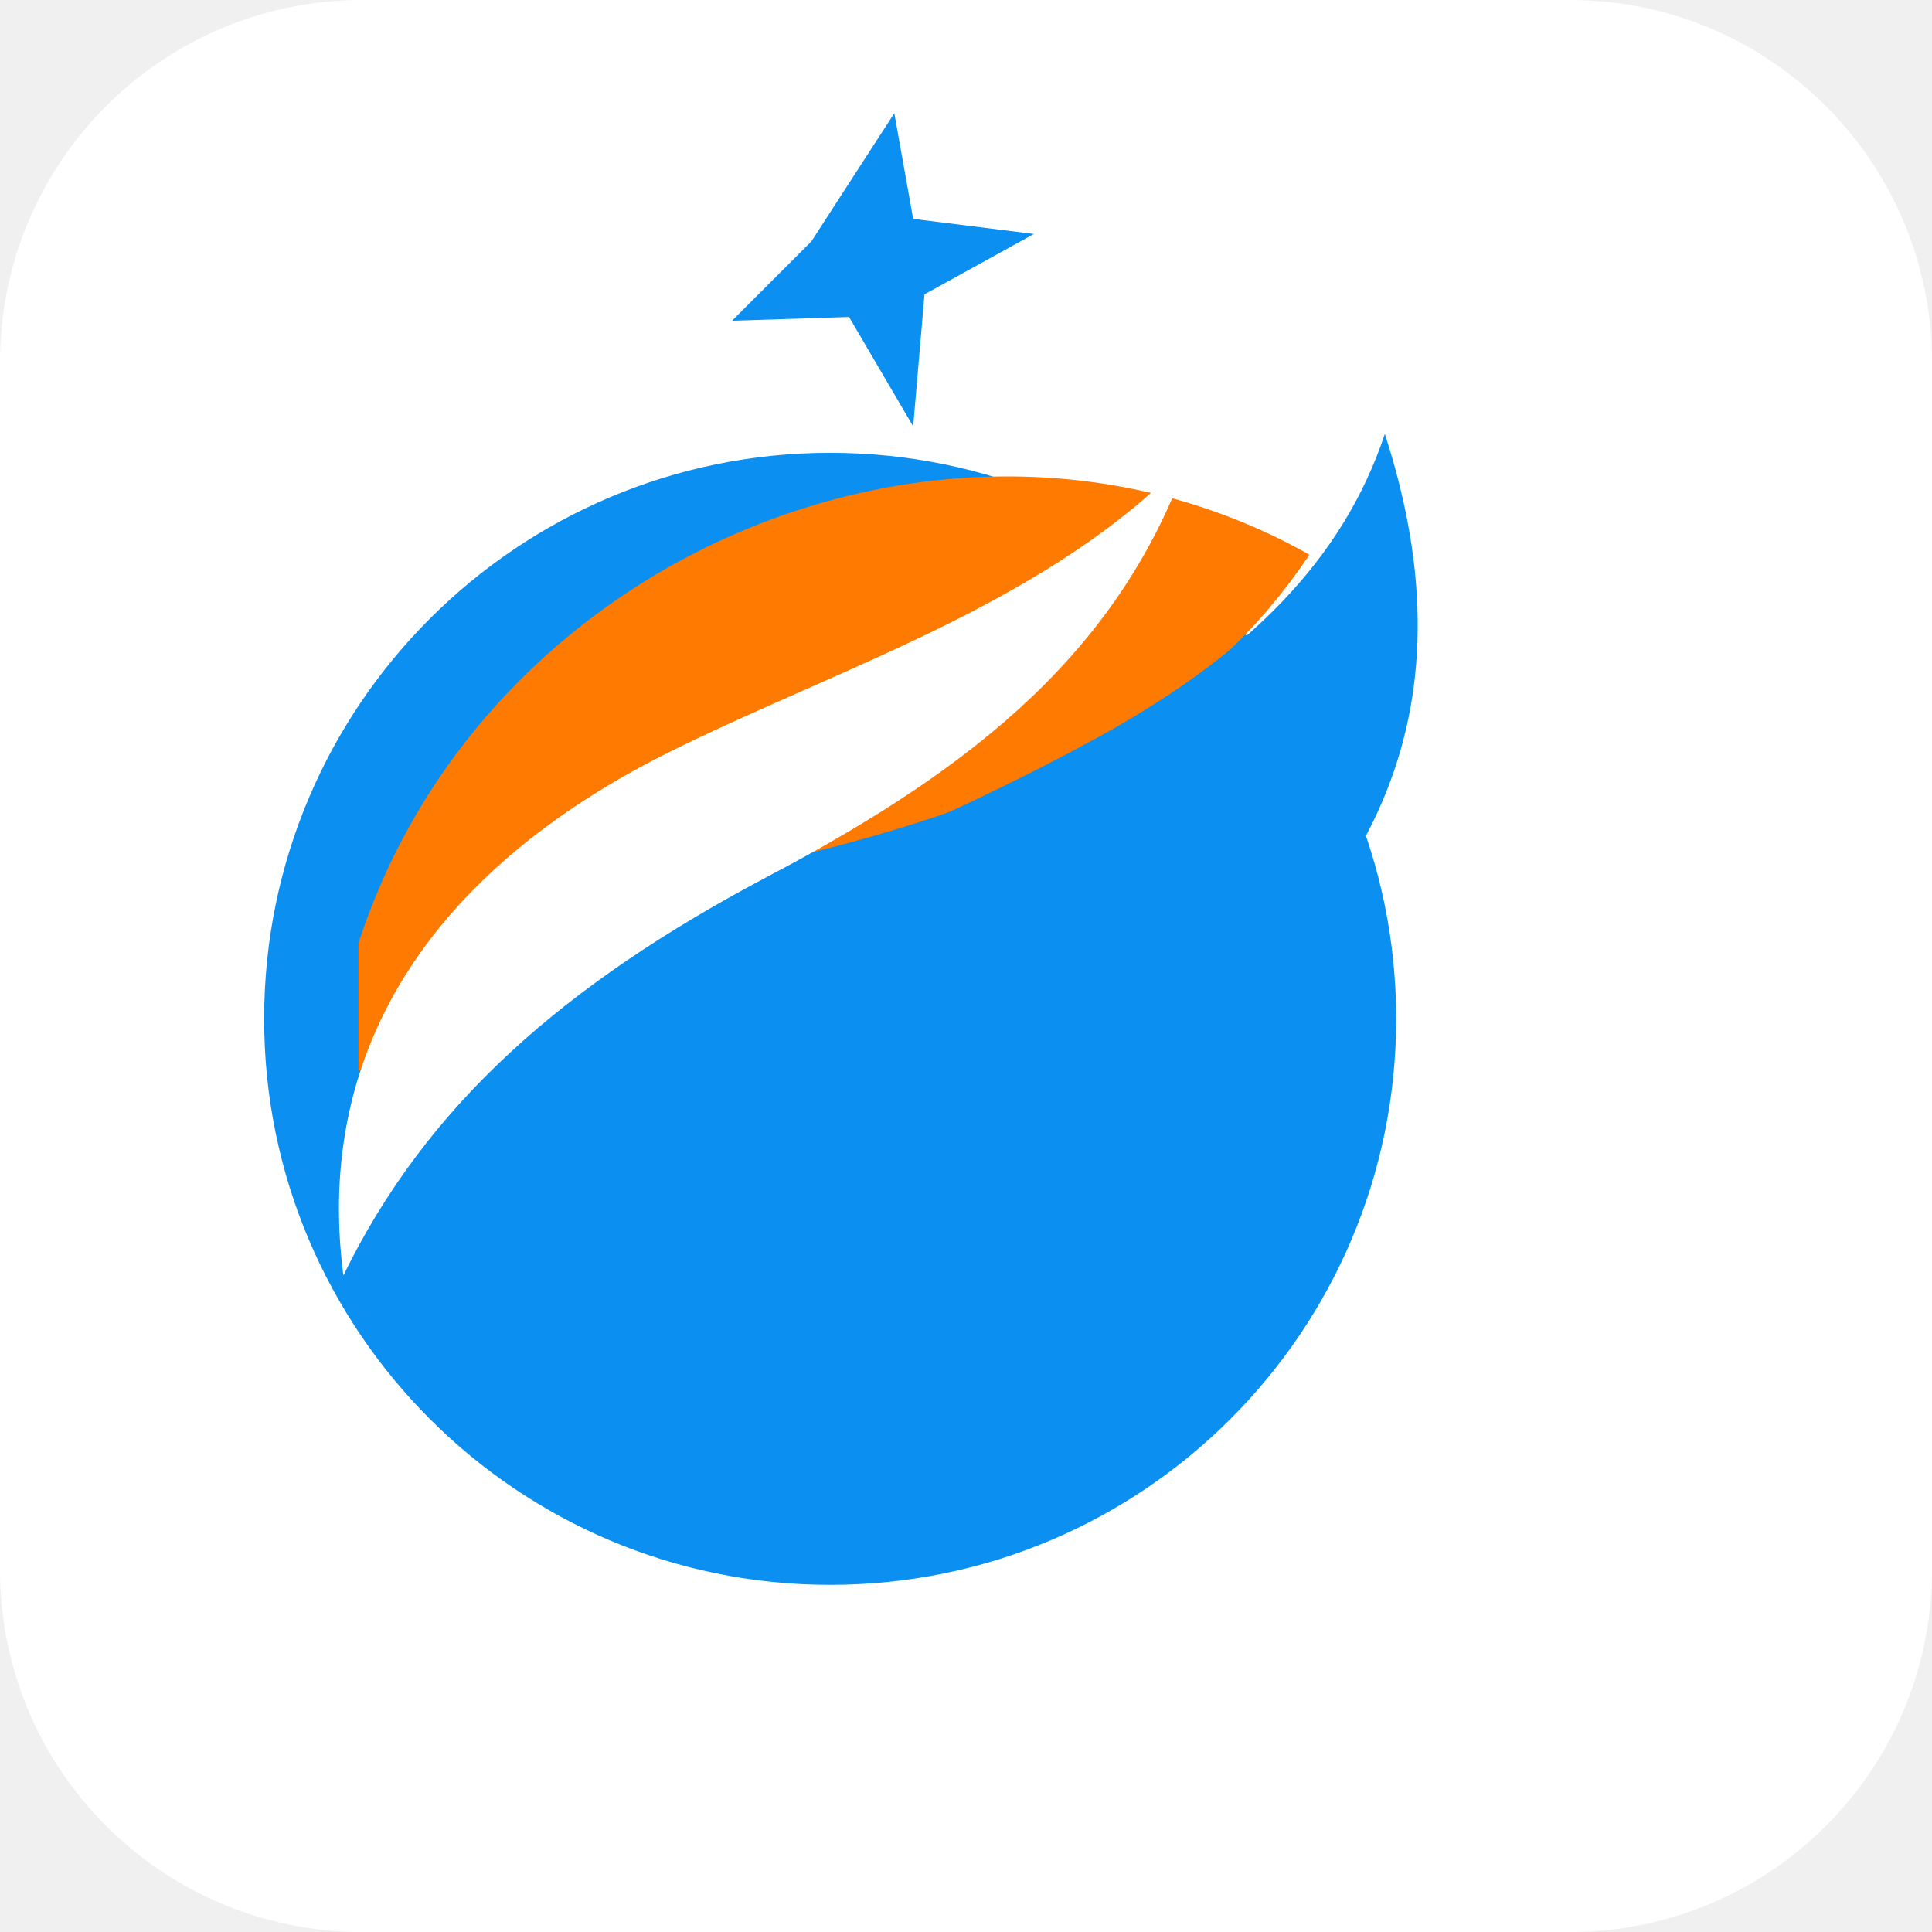
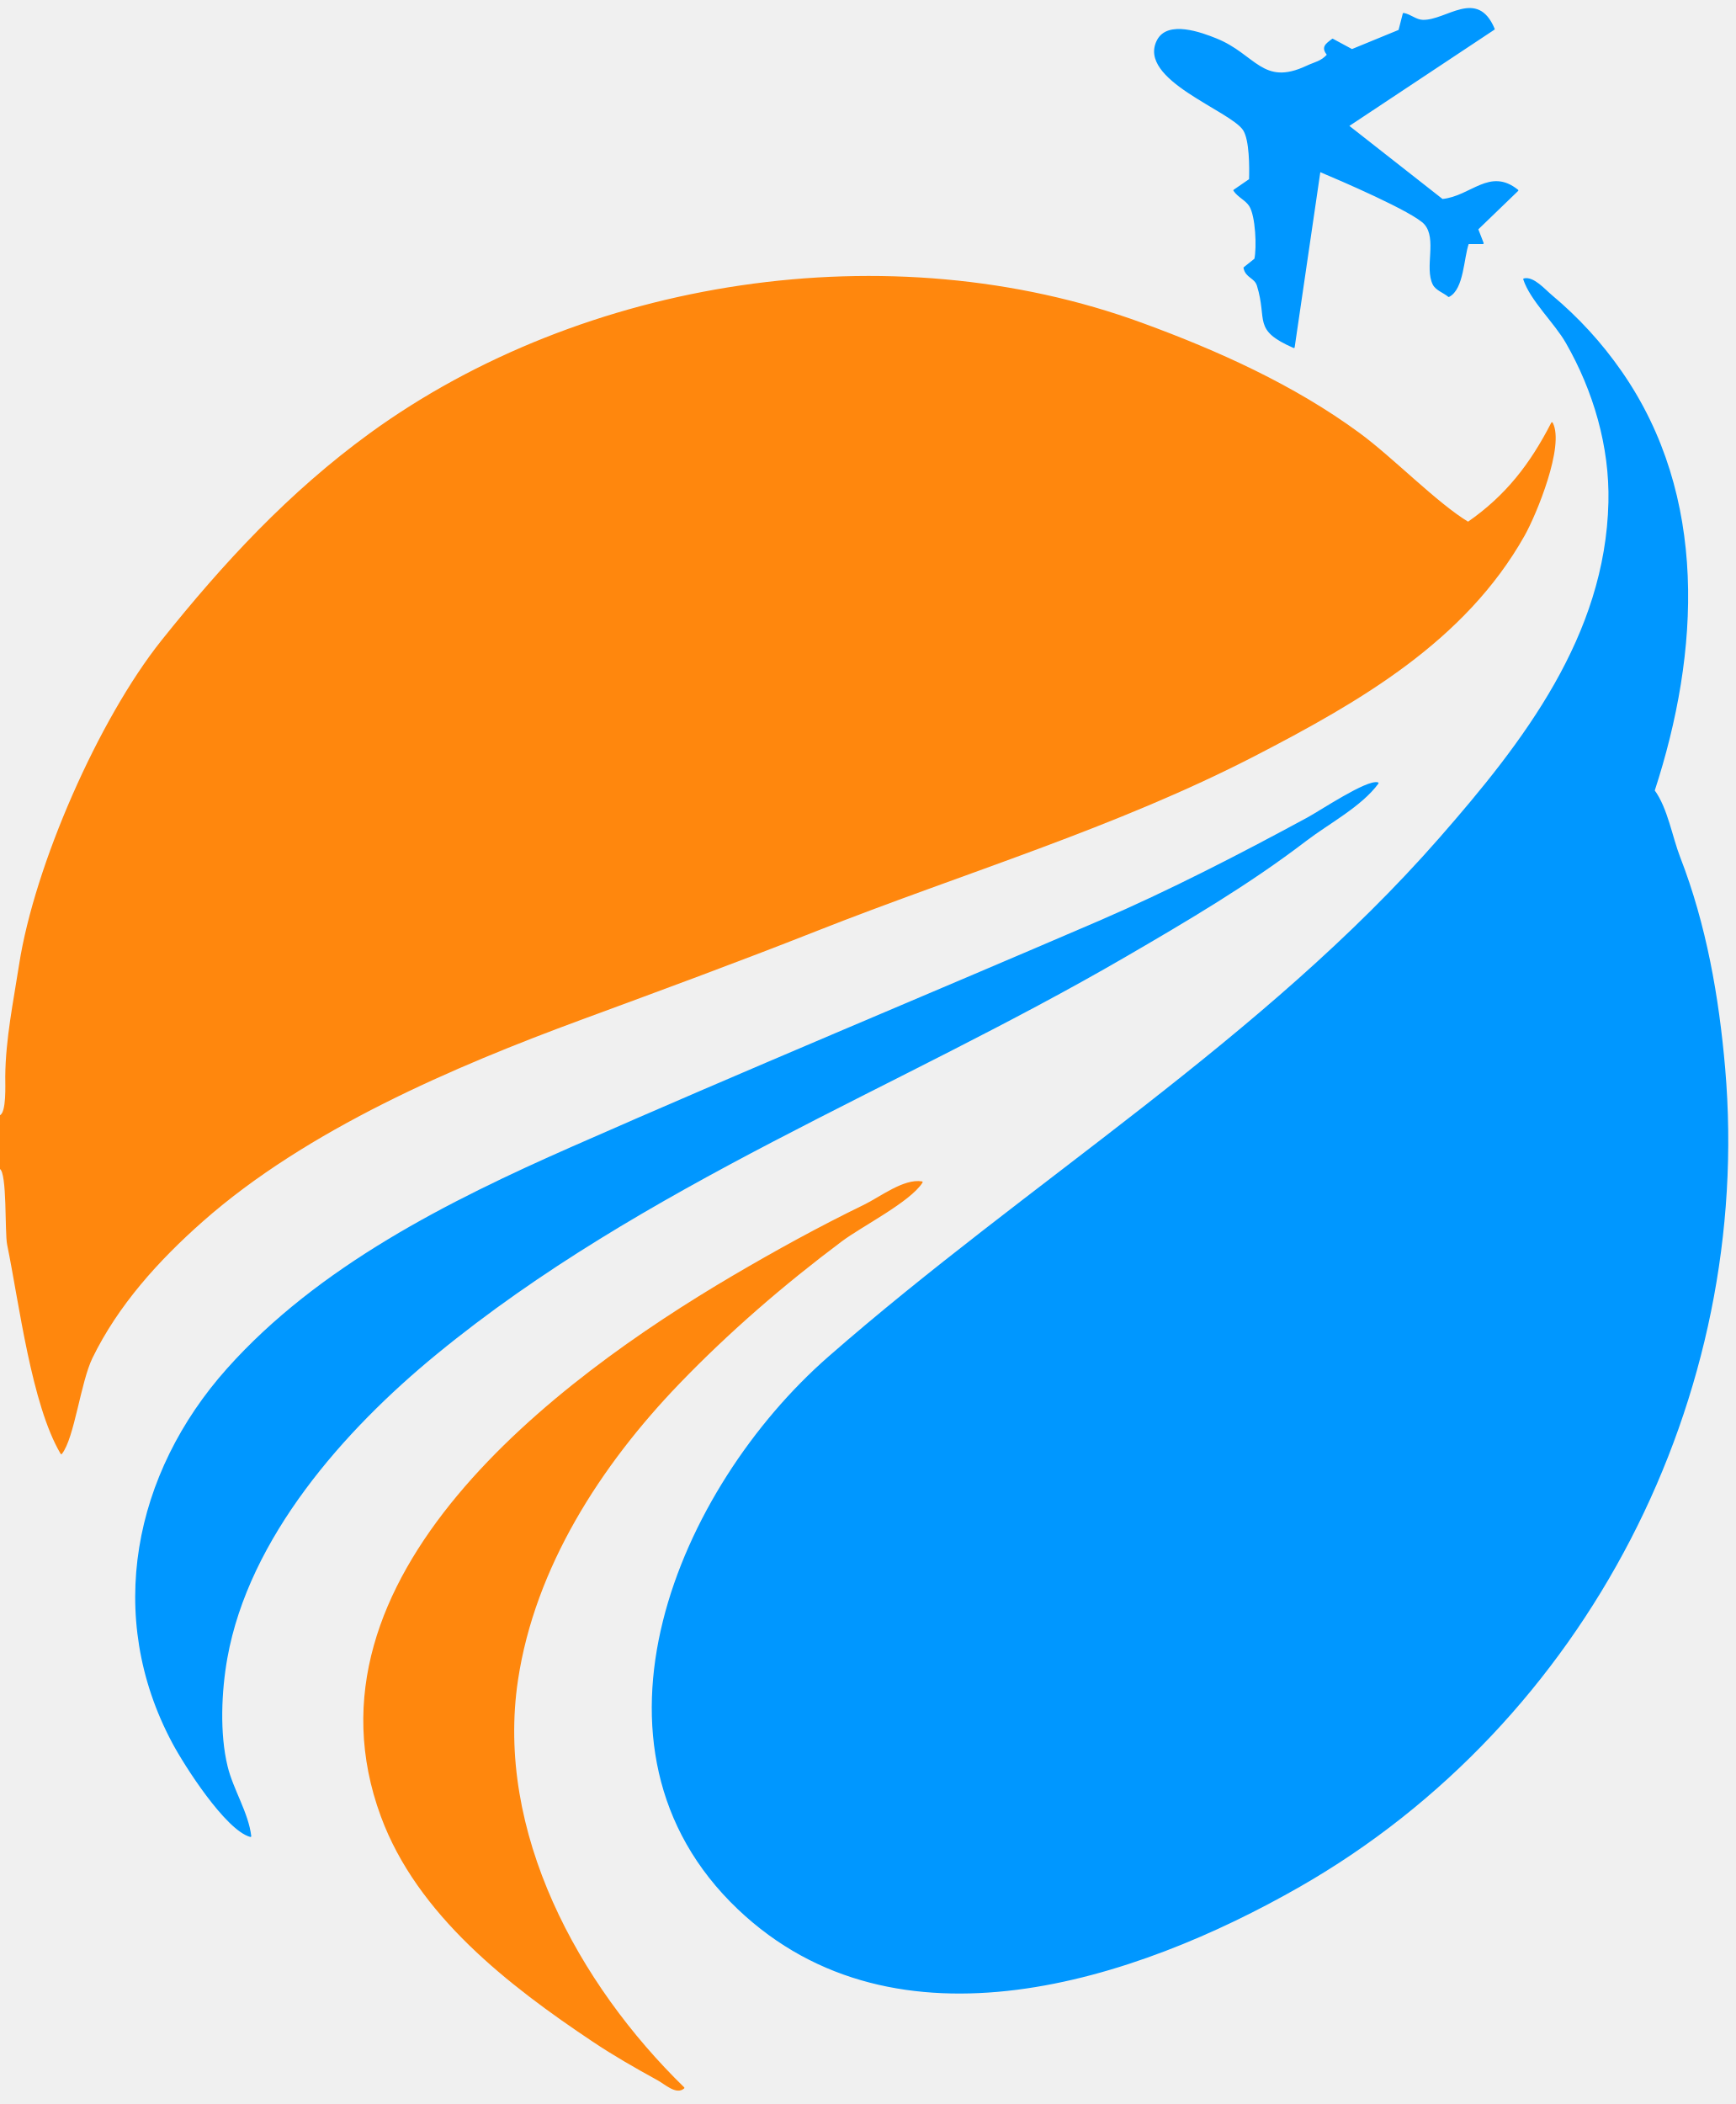
- <svg xmlns="http://www.w3.org/2000/svg" viewBox="0 0 512 512">
-   <rect width="512" height="512" rx="96" fill="#fff" />
-   <circle cx="220" cy="270" r="150" fill="#0b8ff0" />
-   <path d="M95 250c34-105 160-155 252-103-30 45-78 67-145 82-47 11-79 28-107 55z" fill="#ff7a00" />
-   <path d="M86 330c48-78 119-88 202-133 43-23 68-49 79-82 24 74-2 129-73 174-60 38-117 44-208 41z" fill="#0b8ff0" />
-   <path d="M91 338c-8-61 25-109 89-140 45-22 99-39 135-77-18 51-56 82-111 111-55 29-91 61-113 106z" fill="#fff" />
-   <path d="M215 64l22-34 5 28 32 4-29 16-3 35-17-29-31 1z" fill="#0b8ff0" />
+ <svg xmlns="http://www.w3.org/2000/svg" viewBox="0 0 269 326" width="269" height="326">
+   <path d="M231.5 4.5C223.96 9.5 216.43 14.5 208.89 19.5C213.76 23.32 218.63 27.14 223.5 30.96C228.03 30.51 230.84 26.04 235.16 29.5C233.09 31.5 231.02 33.5 228.94 35.5C229.23 36.23 229.51 36.96 229.79 37.69C229.02 37.69 228.26 37.69 227.5 37.69C226.7 39.91 226.74 44.76 224.5 45.89C223.8 45.28 222.57 44.9 222.14 44.04C220.84 41.42 222.85 37.03 220.83 34.69C219.14 32.74 207.43 27.73 204.5 26.5C203.16 35.6 201.83 44.7 200.5 53.8C194.15 51.01 196.58 49.72 194.9 44.24C194.49 42.92 193.12 42.99 192.82 41.5C193.38 41.05 193.94 40.6 194.5 40.16C194.89 38.39 194.7 33.39 193.67 31.84C193.05 30.9 191.94 30.5 191.25 29.5C192.06 28.94 192.87 28.39 193.68 27.83C193.74 25.96 193.76 21.66 192.73 20.09C190.7 17.02 176.27 12.24 179.41 6.26C181 3.23 186.16 5.14 188.46 6.07C194.5 8.5 195.62 13.54 202.5 10.31C203.82 9.69 204.73 9.63 205.76 8.5C204.84 7.32 205.42 6.94 206.5 6.12C207.5 6.66 208.5 7.2 209.5 7.74C211.94 6.74 214.39 5.73 216.83 4.73C217.06 3.86 217.28 3 217.5 2.13C218.57 2.32 219.4 3.18 220.5 3.2C224.21 3.28 228.89 -1.73 231.5 4.5ZM256.29 122.5C258.32 125.27 259.01 129.68 260.26 132.89C264.28 143.24 266.25 154.42 267.21 165.51C271.6 216.42 245.77 266.82 201.39 292.22C175.92 306.8 138.93 319.03 114.43 295.74C88.03 270.65 105.26 230.57 128.46 210.29C159.45 183.18 195.79 161.13 223.11 129.94C236.19 115.01 248.88 98.57 249.37 77.83C249.57 69.17 247.02 60.51 242.76 53.08C240.97 49.95 237.25 46.53 236.17 43.26C237.6 42.91 239.31 44.9 240.37 45.79C244.56 49.3 248.1 53.16 251.21 57.63C264.61 76.92 263.31 100.99 256.29 122.5ZM213.5 121.34C210.9 124.88 205.86 127.51 202.35 130.19C193.49 136.97 183.91 142.6 174.33 148.17C138.94 168.73 99.7 183.39 67.58 209.74C53.16 221.56 38.46 238.22 35.11 256.88C34.19 262.03 33.9 268.61 35.15 273.72C36.02 277.31 38.39 280.91 38.81 284.5C35.05 283.47 28.69 273.54 26.81 270.01C16.35 250.44 20.8 228.33 35.28 212.12C49.4 196.3 69.61 186.18 88.64 177.8C115.74 165.86 143.1 154.52 170.3 142.81C181.25 138.09 192.12 132.48 202.63 126.79C204.62 125.72 211.83 120.88 213.5 121.34Z" fill="#0097ff" fill-rule="evenodd" stroke="#0097ff" stroke-width="0.25" stroke-linejoin="round" />
+   <path d="M0.06 181.03C0.06 178.32 0.06 175.61 0.06 172.9C1.15 172.38 0.93 168.12 0.94 166.83C0.99 160.95 2.2 155.2 3.08 149.49C5.45 134.18 15.37 111.52 25.13 99.29C34.72 87.29 44.87 76.33 57.39 67.22C90.31 43.31 137.83 35.8 176.99 50.16C188.71 54.45 200.49 59.75 210.62 67.2C215.81 71.01 222.59 78.02 227.5 80.98C233.45 76.85 237.23 71.93 240.5 65.55C242.35 69.04 238 79.65 236.14 82.95C226.96 99.24 210.7 108.58 194.72 116.86C172.87 128.19 149.24 135.15 126.35 144.2C114.34 148.94 102.16 153.42 90.08 157.87C70.31 165.15 47.5 174.9 31.34 189.17C24.44 195.26 18.19 202.2 14.21 210.37C12.37 214.16 11.42 222.73 9.5 225.19C4.99 217.56 3.08 201.84 1.23 192.83C0.84 190.91 1.26 181.69 0.06 181.03ZM142.85 183.17C140.97 186.14 133.5 189.9 130.39 192.23C121.46 198.92 112.92 206.28 105.17 214.33C92.98 226.99 82.78 242.82 80.15 260.27C76.59 283.87 89.54 307.53 105.93 323.5C104.81 324.48 103.1 322.83 101.95 322.21C98.53 320.33 95.16 318.41 91.92 316.24C78.92 307.56 64.75 296.64 59.14 281.41C45.51 244.46 86.15 213.92 113.6 197.77C120.26 193.86 126.98 190.16 133.94 186.78C136.43 185.57 140.08 182.71 142.85 183.17Z" fill="#ff870d" fill-rule="evenodd" stroke="#ff870d" stroke-width="0.25" stroke-linejoin="round" />
</svg>
